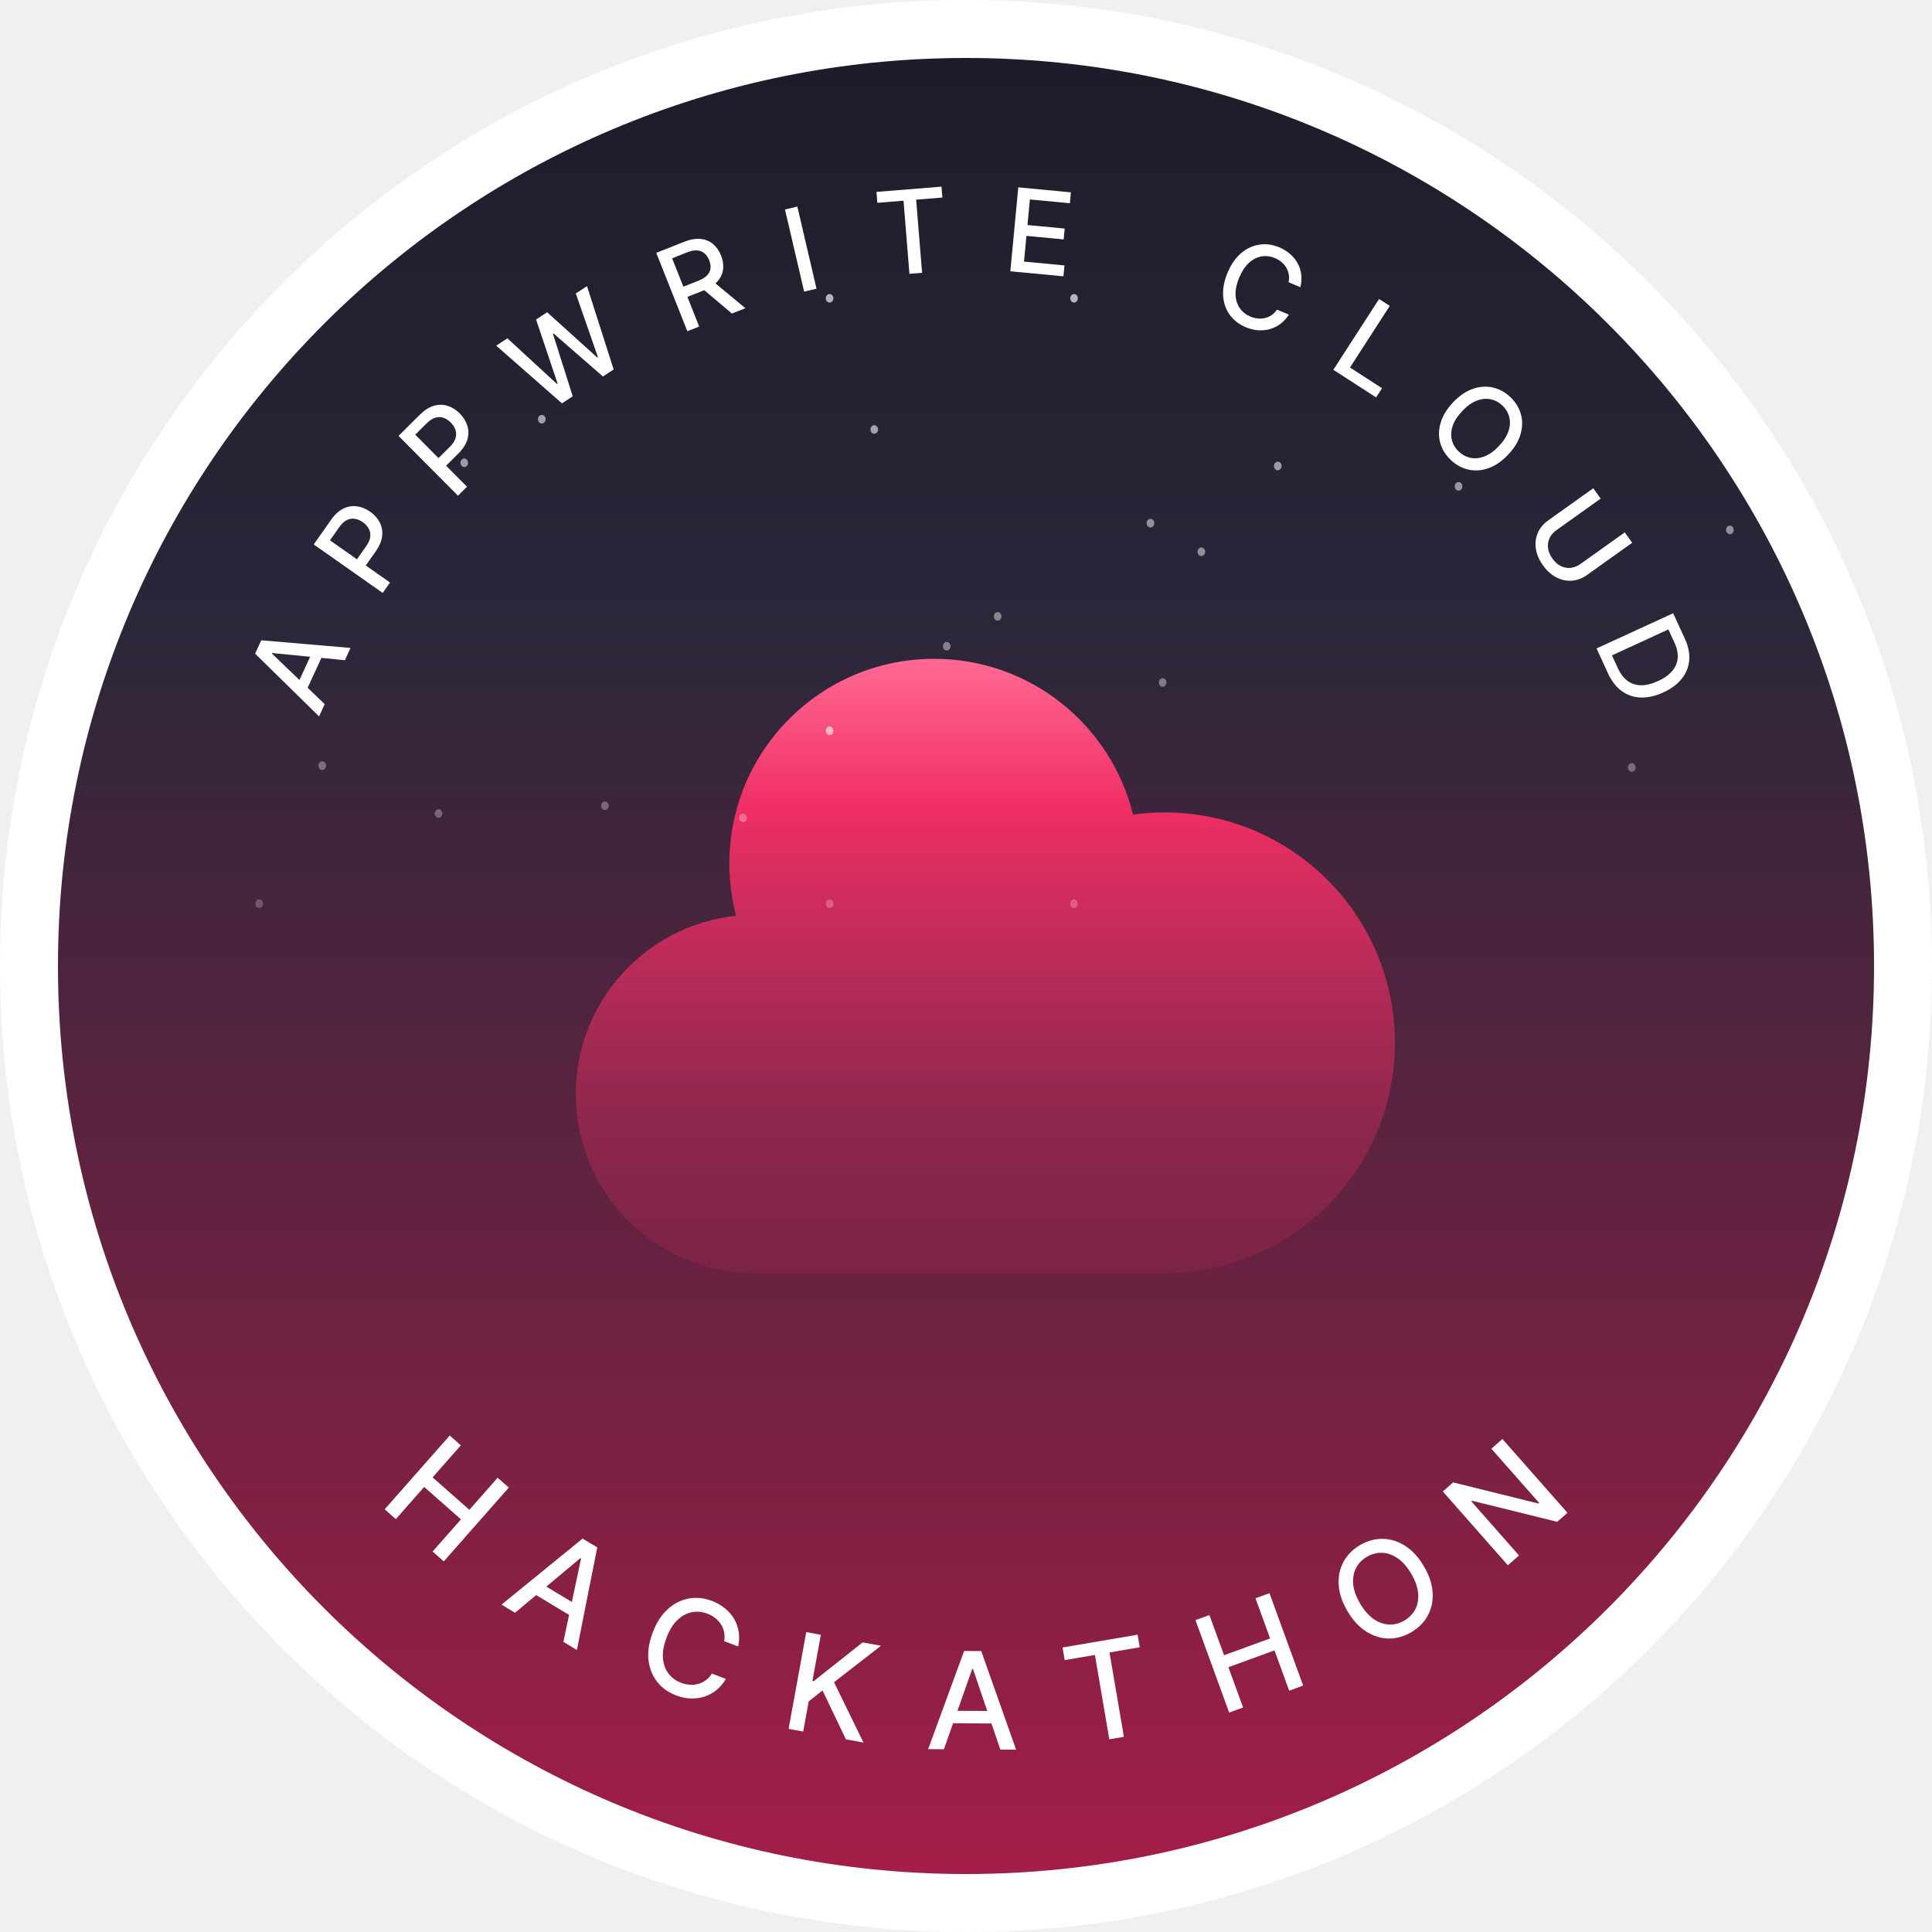
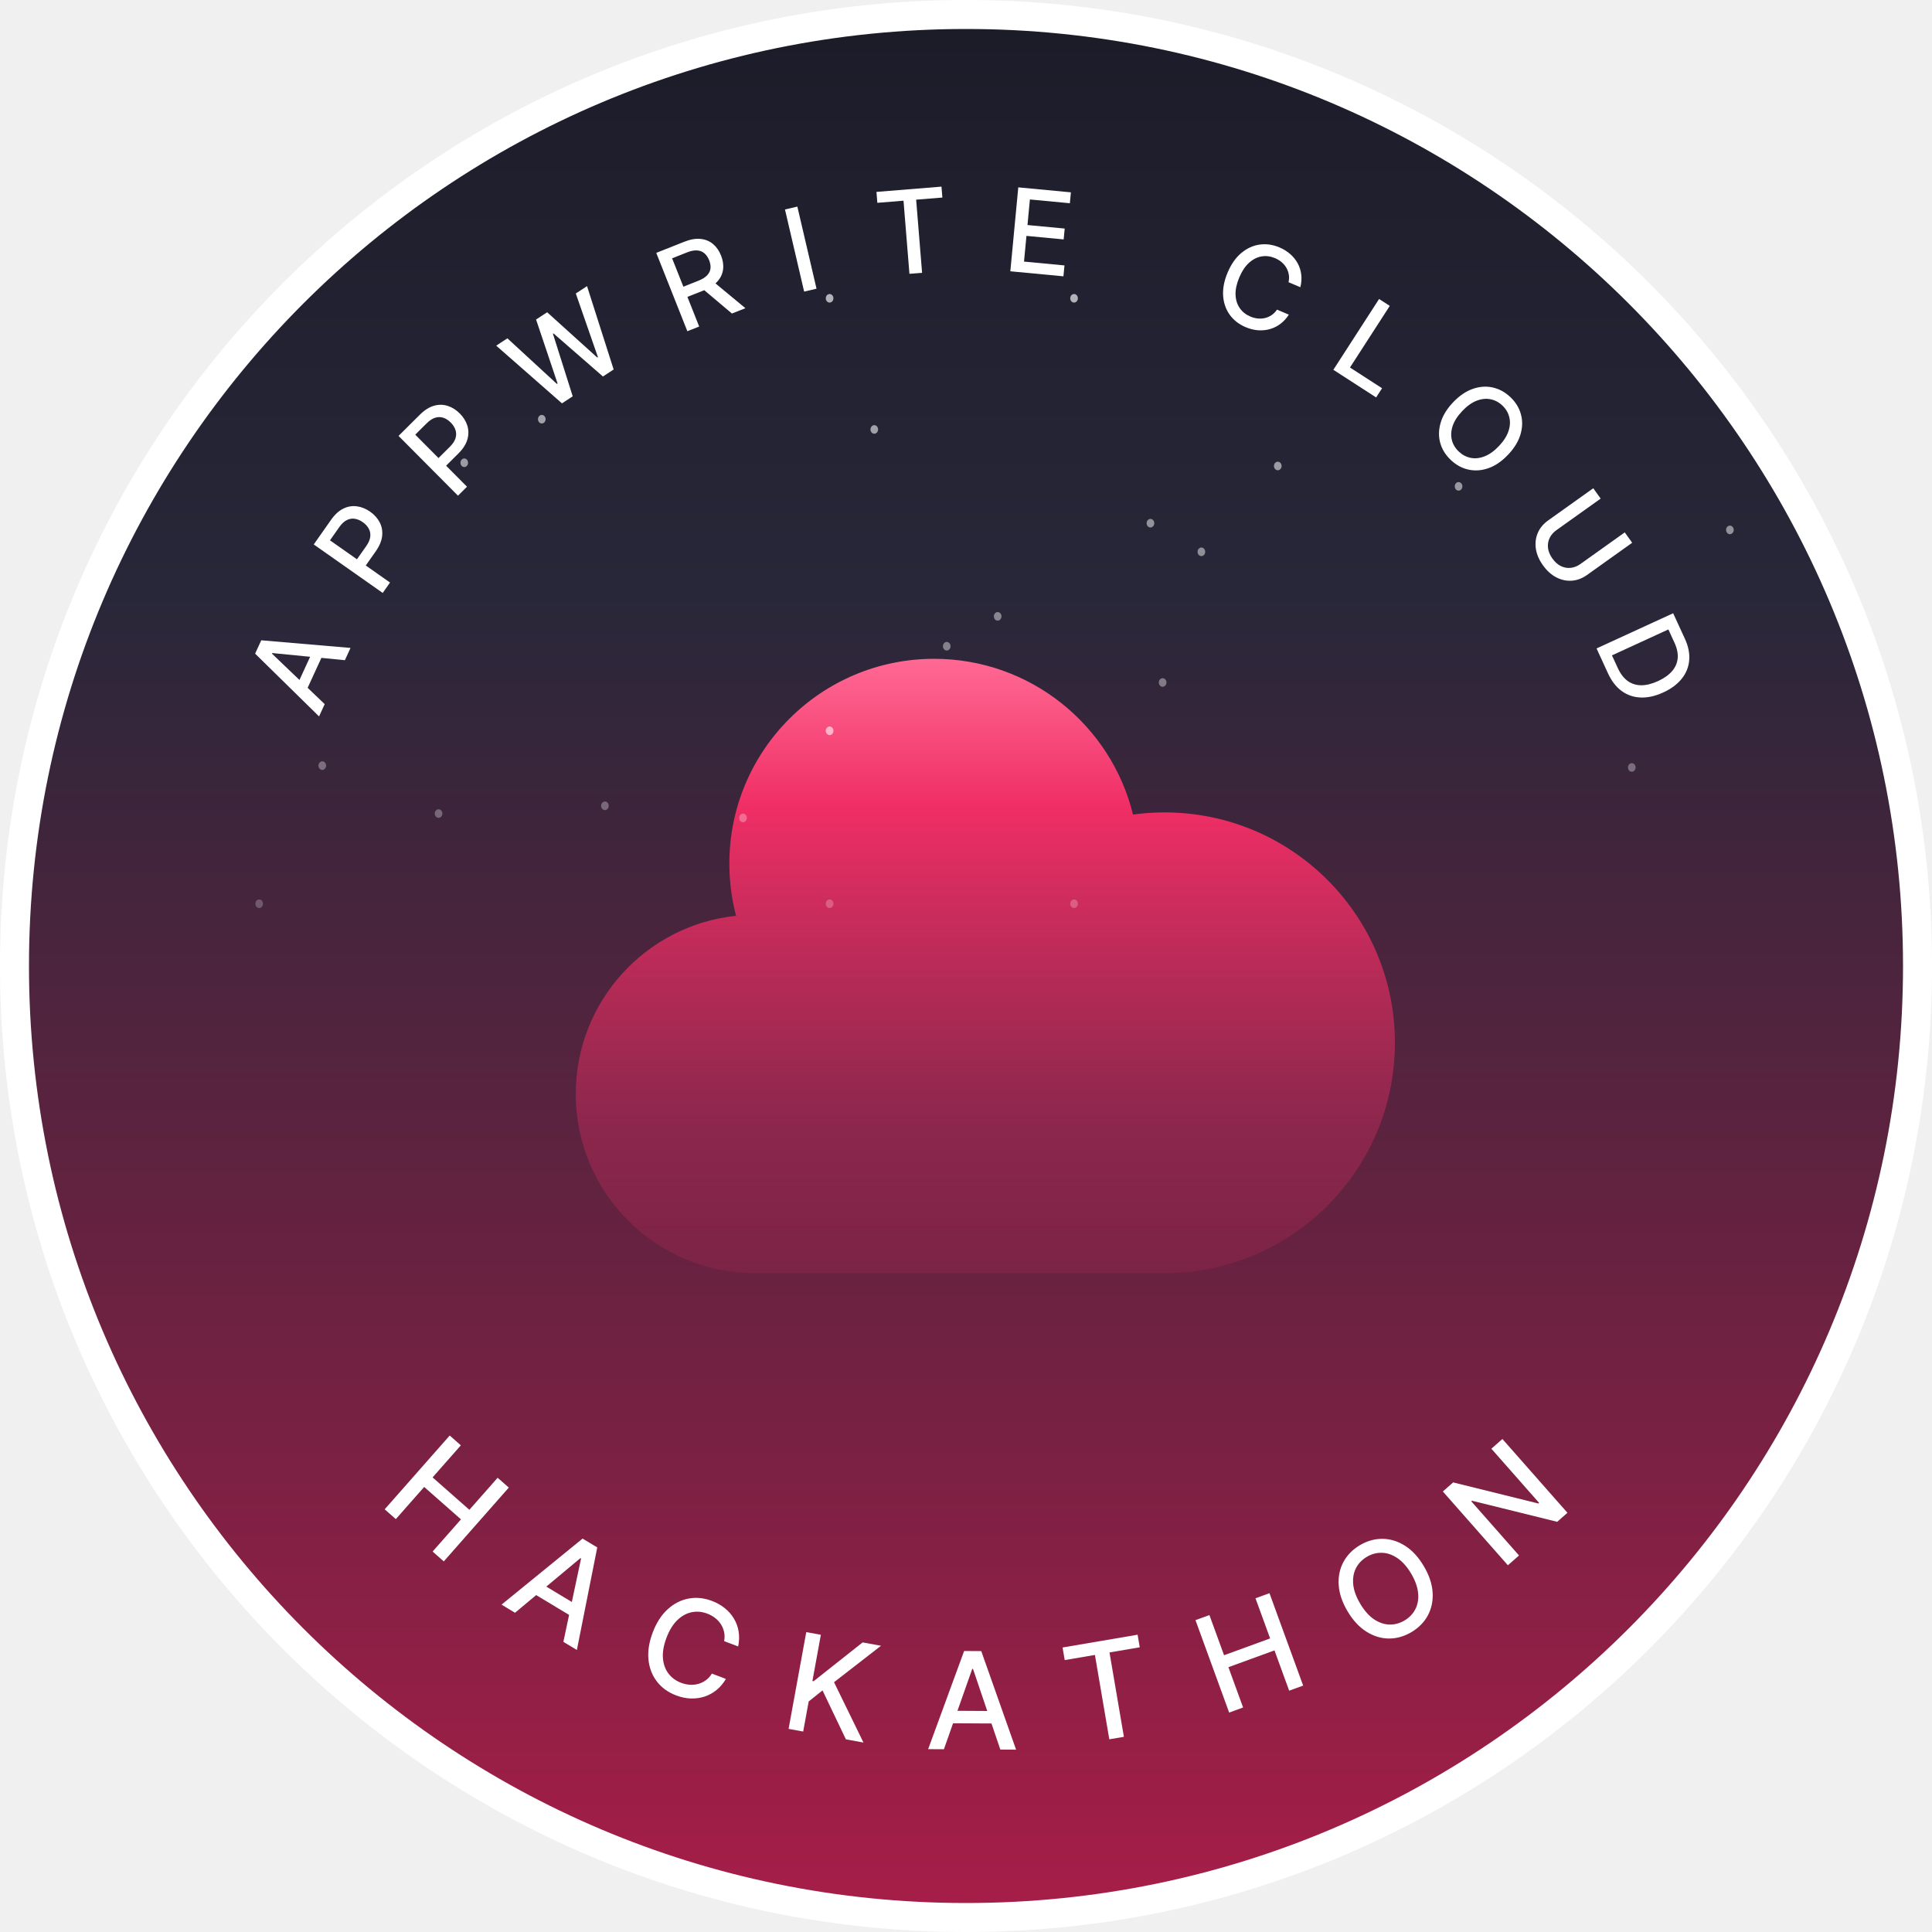
<svg xmlns="http://www.w3.org/2000/svg" width="200" height="200" viewBox="0 0 200 200" fill="none">
-   <circle cx="100" cy="100" r="97" fill="url(#paint0_linear_1062_27346)" stroke="white" stroke-width="6" />
+   <circle cx="100" cy="100" r="98.5" fill="url(#paint0_linear_1103_26203)" stroke="white" stroke-width="3" />
  <path d="M39.823 156.243L46.554 148.604L47.707 149.62L44.781 152.94L48.59 156.295L51.515 152.976L52.671 153.995L45.94 161.634L44.784 160.615L47.719 157.284L43.91 153.928L40.975 157.259L39.823 156.243Z" fill="white" />
  <path d="M53.315 166.951L51.918 166.11L60.308 159.275L61.828 160.19L59.718 170.804L58.321 169.963L60.151 161.339L60.082 161.298L53.315 166.951ZM55.606 163.675L60.138 166.403L59.471 167.51L54.939 164.783L55.606 163.675Z" fill="white" />
  <path d="M76.414 170.44L74.963 169.891C75.024 169.56 75.023 169.248 74.96 168.955C74.897 168.662 74.787 168.392 74.629 168.144C74.471 167.897 74.271 167.68 74.03 167.493C73.792 167.307 73.521 167.157 73.217 167.042C72.668 166.835 72.125 166.788 71.586 166.9C71.051 167.013 70.557 167.288 70.105 167.727C69.655 168.166 69.285 168.771 68.995 169.54C68.702 170.315 68.579 171.016 68.625 171.643C68.675 172.271 68.865 172.804 69.197 173.24C69.528 173.677 69.964 173.998 70.507 174.203C70.808 174.317 71.108 174.384 71.408 174.405C71.713 174.425 72.006 174.395 72.287 174.317C72.568 174.239 72.828 174.113 73.068 173.937C73.312 173.76 73.521 173.531 73.694 173.249L75.144 173.802C74.889 174.241 74.576 174.615 74.204 174.925C73.837 175.232 73.425 175.463 72.97 175.617C72.519 175.769 72.043 175.839 71.541 175.827C71.039 175.814 70.526 175.709 70.002 175.511C69.177 175.2 68.516 174.727 68.019 174.092C67.523 173.455 67.227 172.7 67.131 171.828C67.039 170.957 67.184 170.014 67.567 169C67.951 167.983 68.467 167.181 69.114 166.593C69.763 166.002 70.483 165.632 71.275 165.485C72.069 165.335 72.877 165.415 73.698 165.726C74.204 165.917 74.648 166.167 75.03 166.478C75.416 166.787 75.732 167.147 75.977 167.559C76.223 167.967 76.385 168.415 76.464 168.901C76.543 169.385 76.526 169.898 76.414 170.44Z" fill="white" />
  <path d="M81.635 178.973L83.463 168.957L84.975 169.232L84.102 174.016L84.224 174.038L89.298 170.022L91.201 170.369L86.338 174.141L89.387 180.388L87.567 180.056L85.147 174.99L83.715 176.133L83.146 179.249L81.635 178.973Z" fill="white" />
  <path d="M97.713 181.081L96.082 181.071L99.805 170.911L101.58 170.921L105.185 181.124L103.554 181.115L100.724 172.766L100.645 172.765L97.713 181.081ZM98.009 177.095L103.299 177.126L103.291 178.418L98.002 178.388L98.009 177.095Z" fill="white" />
  <path d="M110.219 171.852L109.997 170.548L117.765 169.224L117.987 170.527L114.855 171.061L116.345 179.795L114.835 180.052L113.346 171.319L110.219 171.852Z" fill="white" />
  <path d="M127.242 177.284L123.755 167.717L125.198 167.191L126.714 171.349L131.483 169.61L129.967 165.453L131.415 164.925L134.902 174.492L133.454 175.019L131.934 170.848L127.165 172.586L128.685 176.758L127.242 177.284Z" fill="white" />
  <path d="M147.385 162.116C147.94 163.05 148.246 163.955 148.304 164.831C148.36 165.704 148.197 166.498 147.817 167.214C147.437 167.925 146.87 168.504 146.115 168.953C145.357 169.403 144.573 169.626 143.764 169.62C142.957 169.61 142.182 169.371 141.441 168.901C140.699 168.432 140.052 167.731 139.498 166.799C138.943 165.865 138.638 164.961 138.582 164.088C138.525 163.212 138.686 162.419 139.065 161.708C139.446 160.992 140.015 160.41 140.773 159.959C141.528 159.511 142.31 159.292 143.118 159.301C143.926 159.307 144.701 159.544 145.443 160.014C146.183 160.48 146.83 161.181 147.385 162.116ZM146.077 162.892C145.654 162.18 145.182 161.649 144.662 161.298C144.143 160.944 143.609 160.759 143.062 160.745C142.515 160.727 141.991 160.867 141.489 161.165C140.985 161.464 140.61 161.859 140.364 162.347C140.117 162.833 140.024 163.39 140.084 164.017C140.145 164.64 140.388 165.308 140.811 166.02C141.234 166.732 141.705 167.266 142.224 167.621C142.744 167.971 143.278 168.155 143.825 168.174C144.37 168.189 144.894 168.047 145.399 167.748C145.9 167.45 146.275 167.058 146.522 166.572C146.77 166.081 146.864 165.525 146.802 164.902C146.742 164.275 146.5 163.605 146.077 162.892Z" fill="white" />
  <path d="M155.528 148.964L162.26 156.603L161.201 157.537L152.381 155.356L152.31 155.419L157.247 161.021L156.094 162.037L149.363 154.398L150.429 153.458L159.26 155.643L159.33 155.58L154.387 149.97L155.528 148.964Z" fill="white" />
-   <path d="M78.152 131.8C67.907 131.8 59.602 123.495 59.602 113.25C59.602 103.666 66.87 95.779 76.196 94.802C75.743 93.077 75.502 91.267 75.502 89.4C75.502 77.692 84.993 68.2 96.702 68.2C106.659 68.2 115.014 75.066 117.289 84.321C118.356 84.176 119.445 84.1 120.552 84.1C133.724 84.1 144.402 94.778 144.402 107.95C144.402 121.122 133.724 131.8 120.552 131.8H78.152Z" fill="url(#paint1_linear_1062_27346)" />
-   <path d="M86.275 30.88C86.275 31.125 86.098 31.324 85.88 31.324C85.661 31.324 85.484 31.125 85.484 30.88C85.484 30.634 85.661 30.436 85.88 30.436C86.098 30.436 86.275 30.634 86.275 30.88Z" fill="url(#paint2_linear_1062_27346)" />
-   <path d="M111.582 30.88C111.582 31.125 111.405 31.324 111.186 31.324C110.968 31.324 110.791 31.125 110.791 30.88C110.791 30.634 110.968 30.436 111.186 30.436C111.405 30.436 111.582 30.634 111.582 30.88Z" fill="url(#paint3_linear_1062_27346)" />
-   <path d="M56.481 43.396C56.481 43.641 56.304 43.84 56.086 43.84C55.868 43.84 55.691 43.641 55.691 43.396C55.691 43.151 55.868 42.952 56.086 42.952C56.304 42.952 56.481 43.151 56.481 43.396Z" fill="url(#paint4_linear_1062_27346)" />
-   <path d="M77.312 84.67C77.312 84.915 77.135 85.114 76.917 85.114C76.699 85.114 76.522 84.915 76.522 84.67C76.522 84.424 76.699 84.225 76.917 84.225C77.135 84.225 77.312 84.424 77.312 84.67Z" fill="url(#paint5_linear_1062_27346)" />
-   <path d="M86.275 93.555C86.275 93.801 86.098 94 85.88 94C85.661 94 85.484 93.801 85.484 93.555C85.484 93.31 85.661 93.111 85.88 93.111C86.098 93.111 86.275 93.31 86.275 93.555Z" fill="url(#paint6_linear_1062_27346)" />
-   <path d="M86.275 75.653C86.275 75.898 86.098 76.097 85.88 76.097C85.661 76.097 85.484 75.898 85.484 75.653C85.484 75.407 85.661 75.208 85.88 75.208C86.098 75.208 86.275 75.407 86.275 75.653Z" fill="url(#paint7_linear_1062_27346)" />
-   <path d="M86.275 75.653C86.275 75.898 86.098 76.097 85.88 76.097C85.661 76.097 85.484 75.898 85.484 75.653C85.484 75.407 85.661 75.208 85.88 75.208C86.098 75.208 86.275 75.407 86.275 75.653Z" fill="url(#paint8_linear_1062_27346)" />
-   <path d="M151.387 50.348C151.387 50.593 151.21 50.792 150.992 50.792C150.773 50.792 150.596 50.593 150.596 50.348C150.596 50.102 150.773 49.904 150.992 49.904C151.21 49.904 151.387 50.102 151.387 50.348Z" fill="url(#paint9_linear_1062_27346)" />
-   <path d="M98.401 66.898C98.401 67.144 98.224 67.343 98.006 67.343C97.787 67.343 97.611 67.144 97.611 66.898C97.611 66.653 97.787 66.454 98.006 66.454C98.224 66.454 98.401 66.653 98.401 66.898Z" fill="url(#paint10_linear_1062_27346)" />
-   <path d="M103.674 63.805C103.674 64.05 103.497 64.249 103.278 64.249C103.06 64.249 102.883 64.05 102.883 63.805C102.883 63.56 103.06 63.361 103.278 63.361C103.497 63.361 103.674 63.56 103.674 63.805Z" fill="url(#paint11_linear_1062_27346)" />
-   <path d="M119.49 54.162C119.49 54.407 119.313 54.606 119.095 54.606C118.876 54.606 118.699 54.407 118.699 54.162C118.699 53.916 118.876 53.718 119.095 53.718C119.313 53.718 119.49 53.916 119.49 54.162Z" fill="url(#paint12_linear_1062_27346)" />
-   <path d="M124.762 57.124C124.762 57.369 124.585 57.568 124.367 57.568C124.149 57.568 123.972 57.369 123.972 57.124C123.972 56.879 124.149 56.679 124.367 56.679C124.585 56.679 124.762 56.879 124.762 57.124Z" fill="url(#paint13_linear_1062_27346)" />
-   <path d="M132.671 48.238C132.671 48.483 132.494 48.682 132.275 48.682C132.057 48.682 131.88 48.483 131.88 48.238C131.88 47.993 132.057 47.794 132.275 47.794C132.494 47.794 132.671 47.993 132.671 48.238Z" fill="url(#paint14_linear_1062_27346)" />
-   <path d="M111.582 93.555C111.582 93.801 111.405 94 111.186 94C110.968 94 110.791 93.801 110.791 93.555C110.791 93.31 110.968 93.111 111.186 93.111C111.405 93.111 111.582 93.31 111.582 93.555Z" fill="url(#paint15_linear_1062_27346)" />
-   <path d="M27.226 93.555C27.226 93.801 27.049 94 26.831 94C26.613 94 26.436 93.801 26.436 93.555C26.436 93.31 26.613 93.111 26.831 93.111C27.049 93.111 27.226 93.31 27.226 93.555Z" fill="url(#paint16_linear_1062_27346)" />
-   <path d="M45.796 84.219C45.796 84.464 45.619 84.663 45.401 84.663C45.182 84.663 45.005 84.464 45.005 84.219C45.005 83.974 45.182 83.775 45.401 83.775C45.619 83.775 45.796 83.974 45.796 84.219Z" fill="url(#paint17_linear_1062_27346)" />
-   <path d="M90.899 44.455C90.899 44.701 90.722 44.9 90.504 44.9C90.286 44.9 90.109 44.701 90.109 44.455C90.109 44.21 90.286 44.011 90.504 44.011C90.722 44.011 90.899 44.21 90.899 44.455Z" fill="url(#paint18_linear_1062_27346)" />
-   <path d="M63.017 83.417C63.017 83.662 62.84 83.861 62.622 83.861C62.403 83.861 62.226 83.662 62.226 83.417C62.226 83.172 62.403 82.973 62.622 82.973C62.84 82.973 63.017 83.172 63.017 83.417Z" fill="url(#paint19_linear_1062_27346)" />
-   <path d="M48.456 47.904C48.456 48.15 48.279 48.349 48.061 48.349C47.843 48.349 47.665 48.15 47.665 47.904C47.665 47.659 47.843 47.46 48.061 47.46C48.279 47.46 48.456 47.659 48.456 47.904Z" fill="url(#paint20_linear_1062_27346)" />
-   <path d="M33.758 79.26C33.758 79.505 33.581 79.704 33.363 79.704C33.144 79.704 32.967 79.505 32.967 79.26C32.967 79.014 33.144 78.815 33.363 78.815C33.581 78.815 33.758 79.014 33.758 79.26Z" fill="url(#paint21_linear_1062_27346)" />
-   <path d="M120.75 70.649C120.75 70.895 120.573 71.094 120.354 71.094C120.136 71.094 119.959 70.895 119.959 70.649C119.959 70.404 120.136 70.205 120.354 70.205C120.573 70.205 120.75 70.404 120.75 70.649Z" fill="url(#paint22_linear_1062_27346)" />
-   <path d="M179.475 54.856C179.475 55.102 179.298 55.301 179.08 55.301C178.861 55.301 178.684 55.102 178.684 54.856C178.684 54.611 178.861 54.412 179.08 54.412C179.298 54.412 179.475 54.611 179.475 54.856Z" fill="url(#paint23_linear_1062_27346)" />
-   <path d="M169.317 79.447C169.317 79.693 169.14 79.892 168.921 79.892C168.703 79.892 168.526 79.693 168.526 79.447C168.526 79.202 168.703 79.003 168.921 79.003C169.14 79.003 169.317 79.202 169.317 79.447Z" fill="url(#paint24_linear_1062_27346)" />
+   <path d="M78.152 131.8C67.907 131.8 59.602 123.495 59.602 113.25C59.602 103.666 66.87 95.779 76.196 94.802C75.743 93.077 75.502 91.267 75.502 89.4C75.502 77.692 84.993 68.2 96.702 68.2C106.659 68.2 115.014 75.066 117.289 84.321C118.356 84.176 119.445 84.1 120.552 84.1C133.724 84.1 144.402 94.778 144.402 107.95C144.402 121.122 133.724 131.8 120.552 131.8H78.152Z" fill="url(#paint1_linear_1103_26203)" />
+   <path d="M86.275 30.88C86.275 31.125 86.098 31.324 85.88 31.324C85.661 31.324 85.484 31.125 85.484 30.88C85.484 30.634 85.661 30.436 85.88 30.436C86.098 30.436 86.275 30.634 86.275 30.88Z" fill="url(#paint2_linear_1103_26203)" />
+   <path d="M111.582 30.88C111.582 31.125 111.405 31.324 111.186 31.324C110.968 31.324 110.791 31.125 110.791 30.88C110.791 30.634 110.968 30.436 111.186 30.436C111.405 30.436 111.582 30.634 111.582 30.88Z" fill="url(#paint3_linear_1103_26203)" />
+   <path d="M56.481 43.396C56.481 43.641 56.304 43.84 56.086 43.84C55.868 43.84 55.691 43.641 55.691 43.396C55.691 43.151 55.868 42.952 56.086 42.952C56.304 42.952 56.481 43.151 56.481 43.396Z" fill="url(#paint4_linear_1103_26203)" />
+   <path d="M77.312 84.67C77.312 84.915 77.135 85.114 76.917 85.114C76.699 85.114 76.522 84.915 76.522 84.67C76.522 84.424 76.699 84.225 76.917 84.225C77.135 84.225 77.312 84.424 77.312 84.67Z" fill="url(#paint5_linear_1103_26203)" />
+   <path d="M86.275 93.555C86.275 93.801 86.098 94 85.88 94C85.661 94 85.484 93.801 85.484 93.555C85.484 93.31 85.661 93.111 85.88 93.111C86.098 93.111 86.275 93.31 86.275 93.555Z" fill="url(#paint6_linear_1103_26203)" />
+   <path d="M86.275 75.653C86.275 75.898 86.098 76.097 85.88 76.097C85.661 76.097 85.484 75.898 85.484 75.653C85.484 75.407 85.661 75.208 85.88 75.208C86.098 75.208 86.275 75.407 86.275 75.653Z" fill="url(#paint7_linear_1103_26203)" />
+   <path d="M86.275 75.653C86.275 75.898 86.098 76.097 85.88 76.097C85.661 76.097 85.484 75.898 85.484 75.653C85.484 75.407 85.661 75.208 85.88 75.208C86.098 75.208 86.275 75.407 86.275 75.653Z" fill="url(#paint8_linear_1103_26203)" />
+   <path d="M151.387 50.348C151.387 50.593 151.21 50.792 150.992 50.792C150.773 50.792 150.596 50.593 150.596 50.348C150.596 50.102 150.773 49.904 150.992 49.904C151.21 49.904 151.387 50.102 151.387 50.348Z" fill="url(#paint9_linear_1103_26203)" />
+   <path d="M98.401 66.898C98.401 67.144 98.224 67.343 98.006 67.343C97.787 67.343 97.611 67.144 97.611 66.898C97.611 66.653 97.787 66.454 98.006 66.454C98.224 66.454 98.401 66.653 98.401 66.898Z" fill="url(#paint10_linear_1103_26203)" />
+   <path d="M103.674 63.805C103.674 64.05 103.497 64.249 103.278 64.249C103.06 64.249 102.883 64.05 102.883 63.805C102.883 63.56 103.06 63.361 103.278 63.361C103.497 63.361 103.674 63.56 103.674 63.805Z" fill="url(#paint11_linear_1103_26203)" />
+   <path d="M119.49 54.162C119.49 54.407 119.313 54.606 119.095 54.606C118.876 54.606 118.699 54.407 118.699 54.162C118.699 53.916 118.876 53.718 119.095 53.718C119.313 53.718 119.49 53.916 119.49 54.162Z" fill="url(#paint12_linear_1103_26203)" />
+   <path d="M124.762 57.124C124.762 57.369 124.585 57.568 124.367 57.568C124.149 57.568 123.972 57.369 123.972 57.124C123.972 56.879 124.149 56.679 124.367 56.679C124.585 56.679 124.762 56.879 124.762 57.124Z" fill="url(#paint13_linear_1103_26203)" />
+   <path d="M132.671 48.238C132.671 48.483 132.494 48.682 132.275 48.682C132.057 48.682 131.88 48.483 131.88 48.238C131.88 47.993 132.057 47.794 132.275 47.794C132.494 47.794 132.671 47.993 132.671 48.238Z" fill="url(#paint14_linear_1103_26203)" />
+   <path d="M111.582 93.555C111.582 93.801 111.405 94 111.186 94C110.968 94 110.791 93.801 110.791 93.555C110.791 93.31 110.968 93.111 111.186 93.111C111.405 93.111 111.582 93.31 111.582 93.555Z" fill="url(#paint15_linear_1103_26203)" />
+   <path d="M27.226 93.555C27.226 93.801 27.049 94 26.831 94C26.613 94 26.436 93.801 26.436 93.555C26.436 93.31 26.613 93.111 26.831 93.111C27.049 93.111 27.226 93.31 27.226 93.555Z" fill="url(#paint16_linear_1103_26203)" />
+   <path d="M45.796 84.219C45.796 84.464 45.619 84.663 45.401 84.663C45.182 84.663 45.005 84.464 45.005 84.219C45.005 83.974 45.182 83.775 45.401 83.775C45.619 83.775 45.796 83.974 45.796 84.219Z" fill="url(#paint17_linear_1103_26203)" />
+   <path d="M90.899 44.455C90.899 44.701 90.722 44.9 90.504 44.9C90.286 44.9 90.109 44.701 90.109 44.455C90.109 44.21 90.286 44.011 90.504 44.011C90.722 44.011 90.899 44.21 90.899 44.455Z" fill="url(#paint18_linear_1103_26203)" />
+   <path d="M63.017 83.417C63.017 83.662 62.84 83.861 62.622 83.861C62.403 83.861 62.226 83.662 62.226 83.417C62.226 83.172 62.403 82.973 62.622 82.973C62.84 82.973 63.017 83.172 63.017 83.417Z" fill="url(#paint19_linear_1103_26203)" />
+   <path d="M48.456 47.904C48.456 48.15 48.279 48.349 48.061 48.349C47.843 48.349 47.665 48.15 47.665 47.904C47.665 47.659 47.843 47.46 48.061 47.46C48.279 47.46 48.456 47.659 48.456 47.904Z" fill="url(#paint20_linear_1103_26203)" />
+   <path d="M33.758 79.26C33.758 79.505 33.581 79.704 33.363 79.704C33.144 79.704 32.967 79.505 32.967 79.26C32.967 79.014 33.144 78.815 33.363 78.815C33.581 78.815 33.758 79.014 33.758 79.26Z" fill="url(#paint21_linear_1103_26203)" />
+   <path d="M120.75 70.649C120.75 70.895 120.573 71.094 120.354 71.094C120.136 71.094 119.959 70.895 119.959 70.649C119.959 70.404 120.136 70.205 120.354 70.205C120.573 70.205 120.75 70.404 120.75 70.649Z" fill="url(#paint22_linear_1103_26203)" />
+   <path d="M179.475 54.856C179.475 55.102 179.298 55.301 179.08 55.301C178.861 55.301 178.684 55.102 178.684 54.856C178.684 54.611 178.861 54.412 179.08 54.412C179.298 54.412 179.475 54.611 179.475 54.856Z" fill="url(#paint23_linear_1103_26203)" />
+   <path d="M169.317 79.447C169.317 79.693 169.14 79.892 168.921 79.892C168.703 79.892 168.526 79.693 168.526 79.447C168.526 79.202 168.703 79.003 168.921 79.003C169.14 79.003 169.317 79.202 169.317 79.447Z" fill="url(#paint24_linear_1103_26203)" />
  <path d="M33.612 72.892L33.029 74.163L26.41 67.665L27.045 66.283L36.286 67.073L35.703 68.343L28.183 67.603L28.154 67.665L33.612 72.892ZM30.605 71.253L32.498 67.133L33.504 67.595L31.611 71.715L30.605 71.253Z" fill="white" />
  <path d="M39.618 61.381L32.479 56.361L34.268 53.817C34.658 53.261 35.083 52.872 35.542 52.65C36.001 52.427 36.469 52.348 36.948 52.414C37.424 52.478 37.88 52.663 38.317 52.97C38.756 53.279 39.087 53.649 39.309 54.079C39.53 54.506 39.613 54.974 39.56 55.485C39.505 55.992 39.284 56.522 38.895 57.075L37.664 58.825L36.751 58.183L37.913 56.531C38.16 56.18 38.299 55.853 38.332 55.549C38.362 55.244 38.308 54.966 38.168 54.715C38.029 54.464 37.824 54.244 37.555 54.054C37.285 53.865 37.01 53.748 36.729 53.703C36.448 53.658 36.17 53.704 35.897 53.842C35.624 53.977 35.362 54.223 35.111 54.581L34.16 55.934L40.375 60.304L39.618 61.381Z" fill="white" />
  <path d="M47.41 51.313L41.257 45.125L43.463 42.931C43.944 42.453 44.43 42.144 44.921 42.004C45.411 41.865 45.887 41.87 46.346 42.017C46.804 42.163 47.221 42.426 47.597 42.805C47.976 43.185 48.237 43.607 48.38 44.069C48.524 44.528 48.524 45.004 48.382 45.498C48.24 45.987 47.929 46.471 47.45 46.947L45.933 48.456L45.146 47.664L46.578 46.24C46.882 45.937 47.077 45.639 47.162 45.346C47.245 45.051 47.24 44.768 47.147 44.497C47.053 44.225 46.89 43.973 46.658 43.739C46.425 43.505 46.175 43.342 45.906 43.249C45.637 43.156 45.356 43.153 45.062 43.24C44.771 43.326 44.47 43.523 44.159 43.831L42.987 44.997L48.344 50.385L47.41 51.313Z" fill="white" />
  <path d="M58.175 41.755L51.367 35.782L52.525 35.023L57.652 39.744L57.72 39.7L55.494 33.077L56.642 32.325L61.828 37.012L61.896 36.968L59.607 30.382L60.769 29.62L63.525 38.249L62.416 38.975L57.297 34.515L57.24 34.552L59.287 41.026L58.175 41.755Z" fill="white" />
  <path d="M71.155 34.288L67.936 26.177L70.828 25.029C71.456 24.78 72.021 24.681 72.521 24.733C73.024 24.784 73.455 24.96 73.813 25.261C74.17 25.56 74.447 25.959 74.645 26.458C74.842 26.954 74.911 27.432 74.852 27.893C74.795 28.349 74.6 28.765 74.265 29.139C73.933 29.512 73.453 29.823 72.825 30.073L70.634 30.942L70.216 29.889L72.296 29.063C72.692 28.906 72.991 28.721 73.195 28.509C73.4 28.296 73.518 28.058 73.549 27.796C73.579 27.533 73.534 27.25 73.413 26.946C73.292 26.64 73.127 26.398 72.919 26.221C72.714 26.043 72.462 25.944 72.164 25.925C71.868 25.902 71.517 25.97 71.114 26.131L69.577 26.741L72.379 33.803L71.155 34.288ZM73.707 29.04L77.164 31.904L75.77 32.457L72.353 29.577L73.707 29.04Z" fill="white" />
  <path d="M82.542 21.387L84.526 29.886L83.244 30.185L81.26 21.686L82.542 21.387Z" fill="white" />
  <path d="M90.822 20.996L90.73 19.866L97.462 19.32L97.554 20.45L94.84 20.67L95.454 28.239L94.145 28.345L93.531 20.776L90.822 20.996Z" fill="white" />
  <path d="M104.589 28.083L105.412 19.395L110.859 19.911L110.752 21.039L106.616 20.648L106.365 23.295L110.217 23.66L110.11 24.784L106.258 24.419L106.006 27.079L110.194 27.476L110.087 28.604L104.589 28.083Z" fill="white" />
  <path d="M134.613 29.731L133.388 29.215C133.451 28.934 133.46 28.666 133.415 28.413C133.371 28.16 133.284 27.925 133.157 27.708C133.029 27.491 132.865 27.299 132.664 27.132C132.466 26.965 132.239 26.828 131.982 26.72C131.519 26.525 131.055 26.467 130.59 26.546C130.128 26.626 129.696 26.847 129.295 27.208C128.896 27.57 128.56 28.076 128.287 28.726C128.012 29.38 127.884 29.977 127.904 30.515C127.927 31.055 128.073 31.517 128.343 31.902C128.613 32.286 128.977 32.575 129.435 32.768C129.689 32.875 129.944 32.942 130.201 32.97C130.461 32.996 130.712 32.98 130.956 32.922C131.199 32.864 131.426 32.764 131.637 32.621C131.851 32.477 132.038 32.287 132.195 32.052L133.419 32.571C133.187 32.939 132.907 33.249 132.579 33.503C132.254 33.755 131.895 33.939 131.5 34.057C131.109 34.173 130.699 34.218 130.269 34.191C129.84 34.165 129.404 34.058 128.961 33.872C128.265 33.579 127.713 33.153 127.307 32.594C126.902 32.033 126.673 31.377 126.618 30.627C126.567 29.878 126.721 29.075 127.081 28.219C127.442 27.36 127.909 26.688 128.482 26.205C129.056 25.719 129.685 25.426 130.368 25.325C131.053 25.221 131.742 25.315 132.436 25.607C132.863 25.787 133.235 26.016 133.553 26.294C133.874 26.571 134.133 26.889 134.33 27.249C134.528 27.607 134.653 27.995 134.704 28.415C134.757 28.831 134.727 29.27 134.613 29.731Z" fill="white" />
  <path d="M138.028 38.282L142.762 30.951L143.869 31.665L139.749 38.045L143.071 40.19L142.456 41.142L138.028 38.282Z" fill="white" />
  <path d="M156.13 47.057C155.491 47.735 154.818 48.202 154.11 48.456C153.404 48.708 152.711 48.762 152.032 48.617C151.356 48.473 150.744 48.142 150.196 47.626C149.646 47.108 149.278 46.515 149.091 45.847C148.909 45.18 148.923 44.485 149.135 43.763C149.346 43.041 149.77 42.342 150.407 41.666C151.046 40.988 151.719 40.523 152.425 40.27C153.133 40.016 153.824 39.961 154.5 40.106C155.179 40.251 155.794 40.582 156.344 41.1C156.892 41.616 157.258 42.208 157.44 42.876C157.627 43.544 157.615 44.238 157.403 44.96C157.193 45.68 156.769 46.379 156.13 47.057ZM155.181 46.163C155.668 45.646 155.994 45.132 156.16 44.62C156.33 44.109 156.355 43.626 156.237 43.171C156.123 42.716 155.884 42.318 155.52 41.975C155.154 41.63 154.741 41.414 154.28 41.327C153.821 41.239 153.34 41.293 152.838 41.491C152.339 41.689 151.847 42.046 151.36 42.563C150.873 43.08 150.544 43.594 150.375 44.106C150.209 44.617 150.183 45.1 150.297 45.555C150.413 46.008 150.654 46.407 151.02 46.752C151.384 47.094 151.796 47.31 152.255 47.399C152.717 47.488 153.198 47.433 153.697 47.235C154.199 47.037 154.694 46.68 155.181 46.163Z" fill="white" />
  <path d="M168.195 55.112L168.962 56.187L164.289 59.521C163.791 59.875 163.267 60.073 162.717 60.113C162.169 60.152 161.634 60.038 161.112 59.771C160.593 59.503 160.13 59.084 159.724 58.516C159.32 57.949 159.076 57.376 158.991 56.798C158.909 56.218 158.976 55.675 159.191 55.169C159.408 54.662 159.765 54.231 160.262 53.876L164.935 50.543L165.7 51.615L161.114 54.886C160.792 55.116 160.557 55.39 160.408 55.709C160.26 56.031 160.208 56.373 160.251 56.737C160.296 57.099 160.447 57.459 160.703 57.818C160.96 58.178 161.253 58.439 161.58 58.6C161.911 58.761 162.252 58.822 162.6 58.783C162.951 58.746 163.287 58.613 163.608 58.383L168.195 55.112Z" fill="white" />
  <path d="M166.454 69.694L165.275 67.127L173.205 63.483L174.422 66.131C174.779 66.908 174.927 67.649 174.865 68.352C174.807 69.054 174.55 69.69 174.095 70.258C173.644 70.828 173.007 71.302 172.183 71.681C171.357 72.06 170.578 72.235 169.846 72.206C169.114 72.18 168.458 71.956 167.877 71.535C167.299 71.113 166.824 70.499 166.454 69.694ZM166.87 67.843L167.47 69.148C167.747 69.752 168.091 70.202 168.502 70.497C168.916 70.792 169.385 70.939 169.91 70.938C170.438 70.937 171.015 70.792 171.643 70.504C172.265 70.218 172.747 69.876 173.089 69.478C173.433 69.082 173.627 68.638 173.673 68.145C173.718 67.652 173.608 67.116 173.343 66.538L172.709 65.16L166.87 67.843Z" fill="white" />
  <defs>
-     <linearGradient id="paint0_linear_1062_27346" x1="100" y1="0" x2="100" y2="233.5" gradientUnits="userSpaceOnUse">
+     <linearGradient id="paint0_linear_1103_26203" x1="100" y1="0" x2="100" y2="233.5" gradientUnits="userSpaceOnUse">
      <stop stop-color="#1B1B28" />
      <stop offset="0.26" stop-color="#272739" />
      <stop offset="1" stop-color="#C81B4C" />
    </linearGradient>
-     <linearGradient id="paint1_linear_1062_27346" x1="102.002" y1="68.2" x2="102.002" y2="142.5" gradientUnits="userSpaceOnUse">
+     <linearGradient id="paint1_linear_1103_26203" x1="102.002" y1="68.2" x2="102.002" y2="142.5" gradientUnits="userSpaceOnUse">
      <stop stop-color="#FF6993" />
      <stop offset="0.206" stop-color="#F02E65" />
      <stop offset="0.652" stop-color="#F02E65" stop-opacity="0.33" />
      <stop offset="1" stop-color="#F02E65" stop-opacity="0" />
    </linearGradient>
-     <linearGradient id="paint2_linear_1062_27346" x1="220.891" y1="-21" x2="220.891" y2="129.5" gradientUnits="userSpaceOnUse">
+     <linearGradient id="paint2_linear_1103_26203" x1="220.891" y1="-21" x2="220.891" y2="129.5" gradientUnits="userSpaceOnUse">
      <stop stop-color="white" />
      <stop offset="1" stop-color="white" stop-opacity="0" />
    </linearGradient>
-     <linearGradient id="paint3_linear_1062_27346" x1="220.891" y1="-21" x2="220.891" y2="129.5" gradientUnits="userSpaceOnUse">
+     <linearGradient id="paint3_linear_1103_26203" x1="220.891" y1="-21" x2="220.891" y2="129.5" gradientUnits="userSpaceOnUse">
      <stop stop-color="white" />
      <stop offset="1" stop-color="white" stop-opacity="0" />
    </linearGradient>
-     <linearGradient id="paint4_linear_1062_27346" x1="220.891" y1="-21" x2="220.891" y2="129.5" gradientUnits="userSpaceOnUse">
+     <linearGradient id="paint4_linear_1103_26203" x1="220.891" y1="-21" x2="220.891" y2="129.5" gradientUnits="userSpaceOnUse">
      <stop stop-color="white" />
      <stop offset="1" stop-color="white" stop-opacity="0" />
    </linearGradient>
-     <linearGradient id="paint5_linear_1062_27346" x1="220.891" y1="-21" x2="220.891" y2="129.5" gradientUnits="userSpaceOnUse">
+     <linearGradient id="paint5_linear_1103_26203" x1="220.891" y1="-21" x2="220.891" y2="129.5" gradientUnits="userSpaceOnUse">
      <stop stop-color="white" />
      <stop offset="1" stop-color="white" stop-opacity="0" />
    </linearGradient>
-     <linearGradient id="paint6_linear_1062_27346" x1="220.891" y1="-21" x2="220.891" y2="129.5" gradientUnits="userSpaceOnUse">
+     <linearGradient id="paint6_linear_1103_26203" x1="220.891" y1="-21" x2="220.891" y2="129.5" gradientUnits="userSpaceOnUse">
      <stop stop-color="white" />
      <stop offset="1" stop-color="white" stop-opacity="0" />
    </linearGradient>
-     <linearGradient id="paint7_linear_1062_27346" x1="220.891" y1="-21" x2="220.891" y2="129.5" gradientUnits="userSpaceOnUse">
+     <linearGradient id="paint7_linear_1103_26203" x1="220.891" y1="-21" x2="220.891" y2="129.5" gradientUnits="userSpaceOnUse">
      <stop stop-color="white" />
      <stop offset="1" stop-color="white" stop-opacity="0" />
    </linearGradient>
-     <linearGradient id="paint8_linear_1062_27346" x1="220.891" y1="-21" x2="220.891" y2="129.5" gradientUnits="userSpaceOnUse">
+     <linearGradient id="paint8_linear_1103_26203" x1="220.891" y1="-21" x2="220.891" y2="129.5" gradientUnits="userSpaceOnUse">
      <stop stop-color="white" />
      <stop offset="1" stop-color="white" stop-opacity="0" />
    </linearGradient>
-     <linearGradient id="paint9_linear_1062_27346" x1="220.891" y1="-21" x2="220.891" y2="129.5" gradientUnits="userSpaceOnUse">
+     <linearGradient id="paint9_linear_1103_26203" x1="220.891" y1="-21" x2="220.891" y2="129.5" gradientUnits="userSpaceOnUse">
      <stop stop-color="white" />
      <stop offset="1" stop-color="white" stop-opacity="0" />
    </linearGradient>
-     <linearGradient id="paint10_linear_1062_27346" x1="220.891" y1="-21" x2="220.891" y2="129.5" gradientUnits="userSpaceOnUse">
+     <linearGradient id="paint10_linear_1103_26203" x1="220.891" y1="-21" x2="220.891" y2="129.5" gradientUnits="userSpaceOnUse">
      <stop stop-color="white" />
      <stop offset="1" stop-color="white" stop-opacity="0" />
    </linearGradient>
-     <linearGradient id="paint11_linear_1062_27346" x1="220.891" y1="-21" x2="220.891" y2="129.5" gradientUnits="userSpaceOnUse">
+     <linearGradient id="paint11_linear_1103_26203" x1="220.891" y1="-21" x2="220.891" y2="129.5" gradientUnits="userSpaceOnUse">
      <stop stop-color="white" />
      <stop offset="1" stop-color="white" stop-opacity="0" />
    </linearGradient>
-     <linearGradient id="paint12_linear_1062_27346" x1="220.891" y1="-21" x2="220.891" y2="129.5" gradientUnits="userSpaceOnUse">
+     <linearGradient id="paint12_linear_1103_26203" x1="220.891" y1="-21" x2="220.891" y2="129.5" gradientUnits="userSpaceOnUse">
      <stop stop-color="white" />
      <stop offset="1" stop-color="white" stop-opacity="0" />
    </linearGradient>
-     <linearGradient id="paint13_linear_1062_27346" x1="220.891" y1="-21" x2="220.891" y2="129.5" gradientUnits="userSpaceOnUse">
+     <linearGradient id="paint13_linear_1103_26203" x1="220.891" y1="-21" x2="220.891" y2="129.5" gradientUnits="userSpaceOnUse">
      <stop stop-color="white" />
      <stop offset="1" stop-color="white" stop-opacity="0" />
    </linearGradient>
-     <linearGradient id="paint14_linear_1062_27346" x1="220.891" y1="-21" x2="220.891" y2="129.5" gradientUnits="userSpaceOnUse">
+     <linearGradient id="paint14_linear_1103_26203" x1="220.891" y1="-21" x2="220.891" y2="129.5" gradientUnits="userSpaceOnUse">
      <stop stop-color="white" />
      <stop offset="1" stop-color="white" stop-opacity="0" />
    </linearGradient>
-     <linearGradient id="paint15_linear_1062_27346" x1="220.891" y1="-21" x2="220.891" y2="129.5" gradientUnits="userSpaceOnUse">
+     <linearGradient id="paint15_linear_1103_26203" x1="220.891" y1="-21" x2="220.891" y2="129.5" gradientUnits="userSpaceOnUse">
      <stop stop-color="white" />
      <stop offset="1" stop-color="white" stop-opacity="0" />
    </linearGradient>
-     <linearGradient id="paint16_linear_1062_27346" x1="220.891" y1="-21" x2="220.891" y2="129.5" gradientUnits="userSpaceOnUse">
+     <linearGradient id="paint16_linear_1103_26203" x1="220.891" y1="-21" x2="220.891" y2="129.5" gradientUnits="userSpaceOnUse">
      <stop stop-color="white" />
      <stop offset="1" stop-color="white" stop-opacity="0" />
    </linearGradient>
-     <linearGradient id="paint17_linear_1062_27346" x1="220.891" y1="-21" x2="220.891" y2="129.5" gradientUnits="userSpaceOnUse">
+     <linearGradient id="paint17_linear_1103_26203" x1="220.891" y1="-21" x2="220.891" y2="129.5" gradientUnits="userSpaceOnUse">
      <stop stop-color="white" />
      <stop offset="1" stop-color="white" stop-opacity="0" />
    </linearGradient>
-     <linearGradient id="paint18_linear_1062_27346" x1="220.891" y1="-21" x2="220.891" y2="129.5" gradientUnits="userSpaceOnUse">
+     <linearGradient id="paint18_linear_1103_26203" x1="220.891" y1="-21" x2="220.891" y2="129.5" gradientUnits="userSpaceOnUse">
      <stop stop-color="white" />
      <stop offset="1" stop-color="white" stop-opacity="0" />
    </linearGradient>
-     <linearGradient id="paint19_linear_1062_27346" x1="220.891" y1="-21" x2="220.891" y2="129.5" gradientUnits="userSpaceOnUse">
+     <linearGradient id="paint19_linear_1103_26203" x1="220.891" y1="-21" x2="220.891" y2="129.5" gradientUnits="userSpaceOnUse">
      <stop stop-color="white" />
      <stop offset="1" stop-color="white" stop-opacity="0" />
    </linearGradient>
-     <linearGradient id="paint20_linear_1062_27346" x1="220.891" y1="-21" x2="220.891" y2="129.5" gradientUnits="userSpaceOnUse">
+     <linearGradient id="paint20_linear_1103_26203" x1="220.891" y1="-21" x2="220.891" y2="129.5" gradientUnits="userSpaceOnUse">
      <stop stop-color="white" />
      <stop offset="1" stop-color="white" stop-opacity="0" />
    </linearGradient>
-     <linearGradient id="paint21_linear_1062_27346" x1="220.891" y1="-21" x2="220.891" y2="129.5" gradientUnits="userSpaceOnUse">
+     <linearGradient id="paint21_linear_1103_26203" x1="220.891" y1="-21" x2="220.891" y2="129.5" gradientUnits="userSpaceOnUse">
      <stop stop-color="white" />
      <stop offset="1" stop-color="white" stop-opacity="0" />
    </linearGradient>
-     <linearGradient id="paint22_linear_1062_27346" x1="220.891" y1="-21" x2="220.891" y2="129.5" gradientUnits="userSpaceOnUse">
+     <linearGradient id="paint22_linear_1103_26203" x1="220.891" y1="-21" x2="220.891" y2="129.5" gradientUnits="userSpaceOnUse">
      <stop stop-color="white" />
      <stop offset="1" stop-color="white" stop-opacity="0" />
    </linearGradient>
-     <linearGradient id="paint23_linear_1062_27346" x1="220.891" y1="-21" x2="220.891" y2="129.5" gradientUnits="userSpaceOnUse">
+     <linearGradient id="paint23_linear_1103_26203" x1="220.891" y1="-21" x2="220.891" y2="129.5" gradientUnits="userSpaceOnUse">
      <stop stop-color="white" />
      <stop offset="1" stop-color="white" stop-opacity="0" />
    </linearGradient>
-     <linearGradient id="paint24_linear_1062_27346" x1="220.891" y1="-21" x2="220.891" y2="129.5" gradientUnits="userSpaceOnUse">
+     <linearGradient id="paint24_linear_1103_26203" x1="220.891" y1="-21" x2="220.891" y2="129.5" gradientUnits="userSpaceOnUse">
      <stop stop-color="white" />
      <stop offset="1" stop-color="white" stop-opacity="0" />
    </linearGradient>
  </defs>
</svg>
